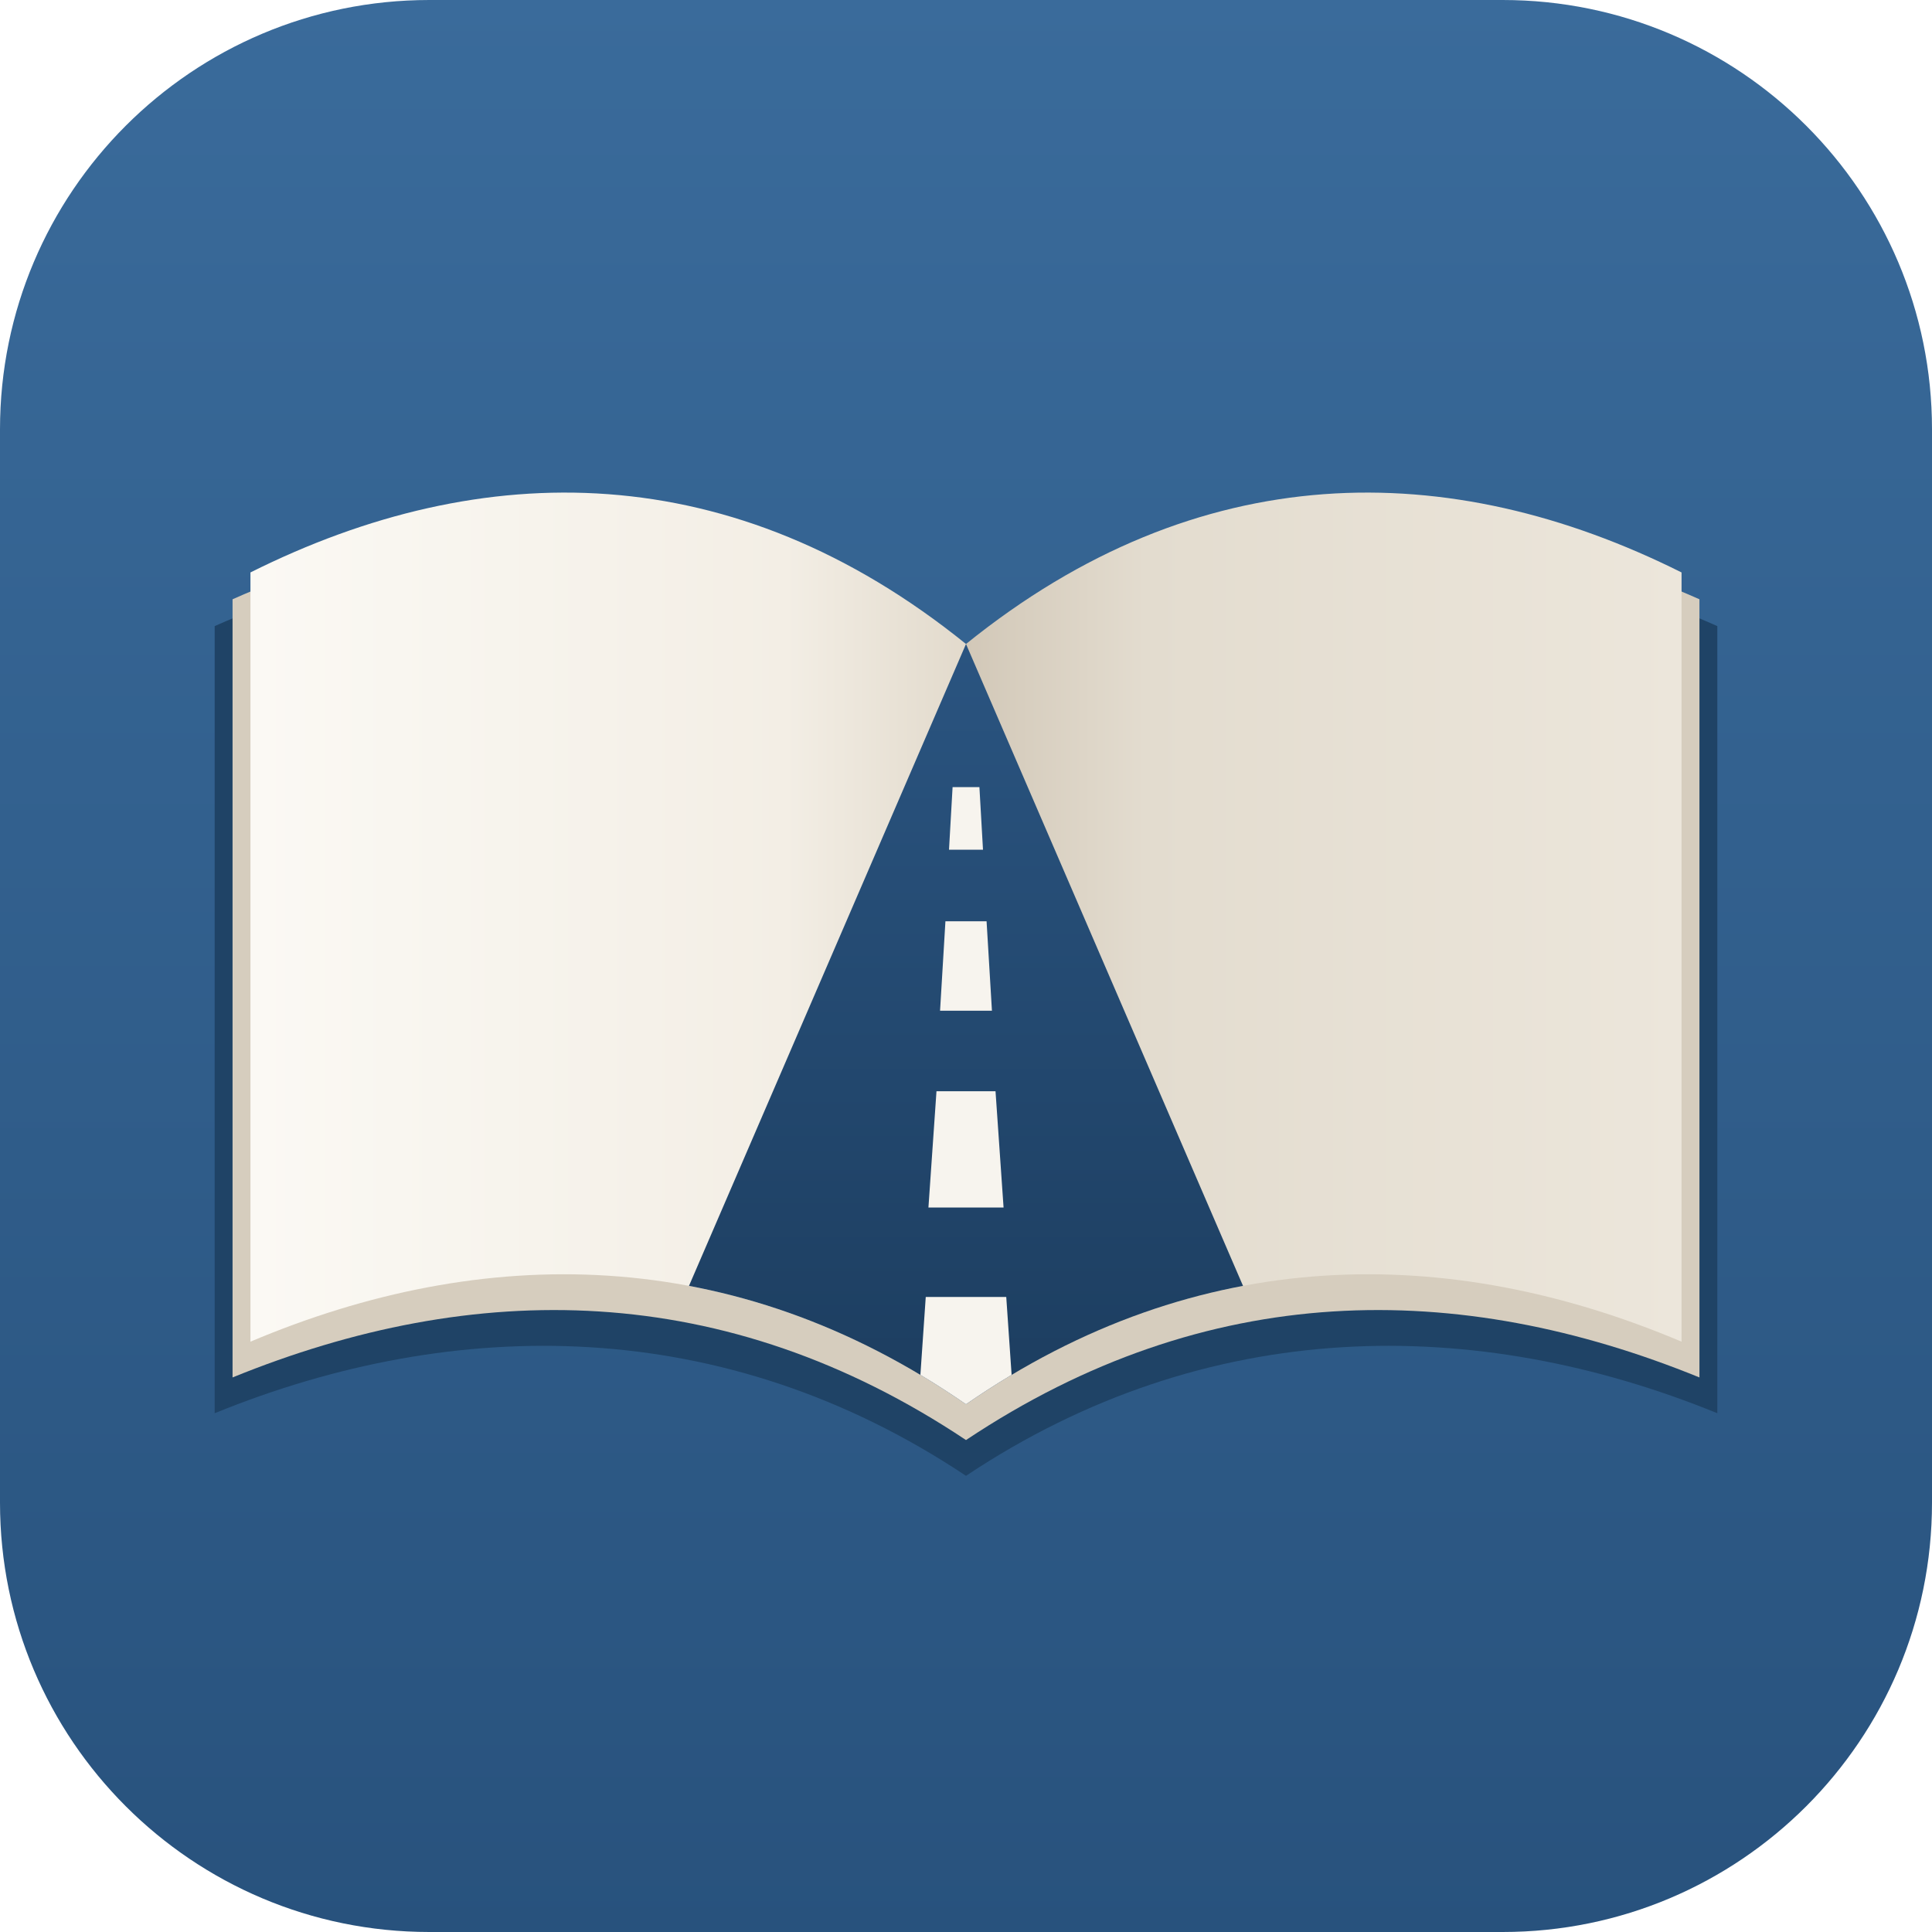
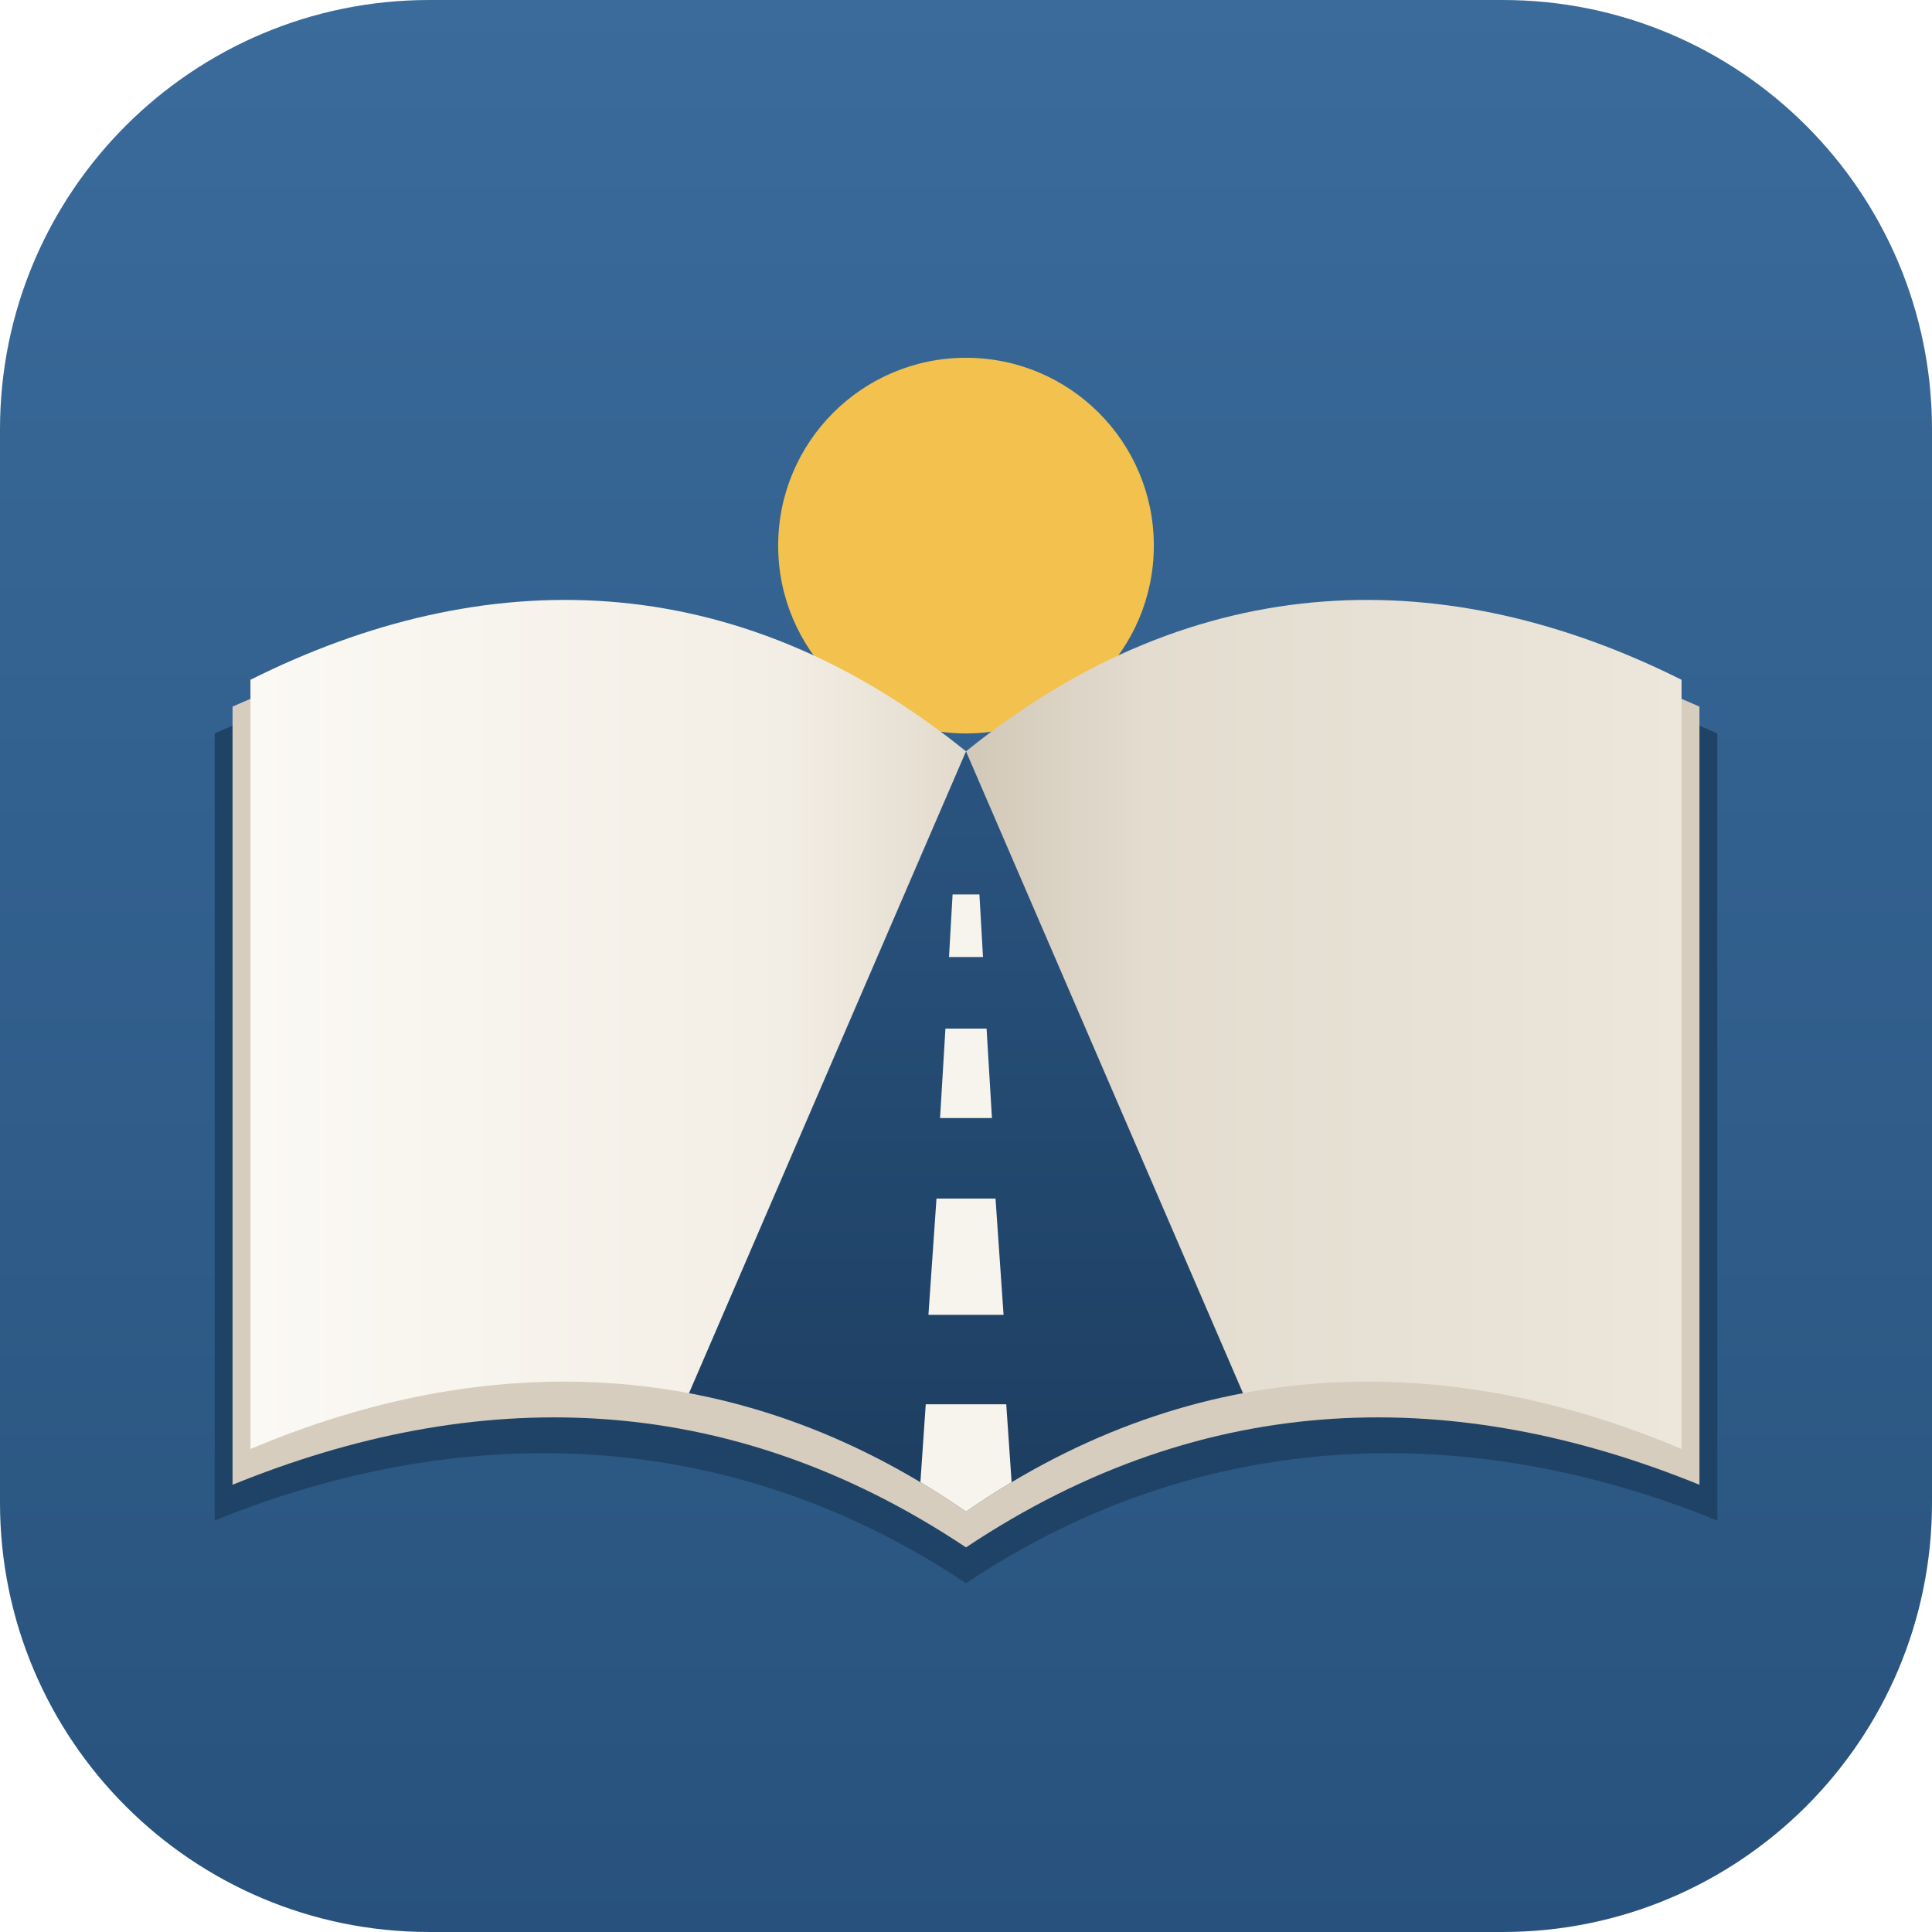
<svg xmlns="http://www.w3.org/2000/svg" viewBox="0 0 108 108">
  <defs>
    <linearGradient id="tile" x1="0" y1="0" x2="0" y2="1">
      <stop offset="0" stop-color="#3A6B9B" />
      <stop offset="1" stop-color="#28527D" />
    </linearGradient>
    <linearGradient id="pageL" x1="0" y1="0" x2="1" y2="0">
      <stop offset="0" stop-color="#FBF9F4" />
      <stop offset=".75" stop-color="#F3EEE5" />
      <stop offset="1" stop-color="#E2DACC" />
    </linearGradient>
    <linearGradient id="pageR" x1="1" y1="0" x2="0" y2="0">
      <stop offset="0" stop-color="#ECE6DB" />
      <stop offset=".75" stop-color="#E3DCCF" />
      <stop offset="1" stop-color="#D2C8B8" />
    </linearGradient>
    <linearGradient id="road" x1="0" y1="0" x2="0" y2="1">
      <stop offset="0" stop-color="#2A5480" />
      <stop offset="1" stop-color="#1B3B5C" />
    </linearGradient>
    <clipPath id="book">
      <path d="M14 40.5C27 34 41 34 54 44.5C67 34 81 34 94 40.5V83.5C81 78 67 78 54 87C41 78 27 78 14 83.5Z" />
    </clipPath>
  </defs>
  <rect width="108" height="108" rx="24" fill="url(#tile)" />
-   <g id="glyph" transform="translate(0 -8.5)">
+   <g id="glyph" transform="translate(0 -2.5)">
+     <circle cx="54" cy="33" r="10.5" fill="#F2C14E" />
    <path d="M12 43.5C25.5 37.5 40.5 37.5 54 47.5C67.5 37.5 82.5 37.5 96 43.5V87.5C82.5 82 67.5 82 54 91C40.5 82 25.5 82 12 87.5Z" fill="#1F4366" />
    <path d="M13 42C26.5 36 40.5 36 54 46C67.5 36 81.5 36 95 42V85.5C81.5 80 67.5 80 54 89C40.5 80 26.5 80 13 85.5Z" fill="#D6CDBE" />
    <path d="M14 40.5C27 34 41 34 54 44.5V87C41 78 27 78 14 83.5Z" fill="url(#pageL)" />
    <path d="M94 40.5C81 34 67 34 54 44.5V87C67 78 81 78 94 83.5Z" fill="url(#pageR)" />
    <g clip-path="url(#book)">
      <path d="M54 44.5L33.5 92H74.5Z" fill="url(#road)" />
      <path d="M53.25 52.5h1.5l.2 3.5h-1.9zM52.85 60h2.3l.3 5h-2.9zM52.35 69.5h3.3l.45 6.5h-4.2zM51.75 81h4.5l.55 8h-5.6z" fill="#F7F4EE" />
    </g>
  </g>
</svg>
